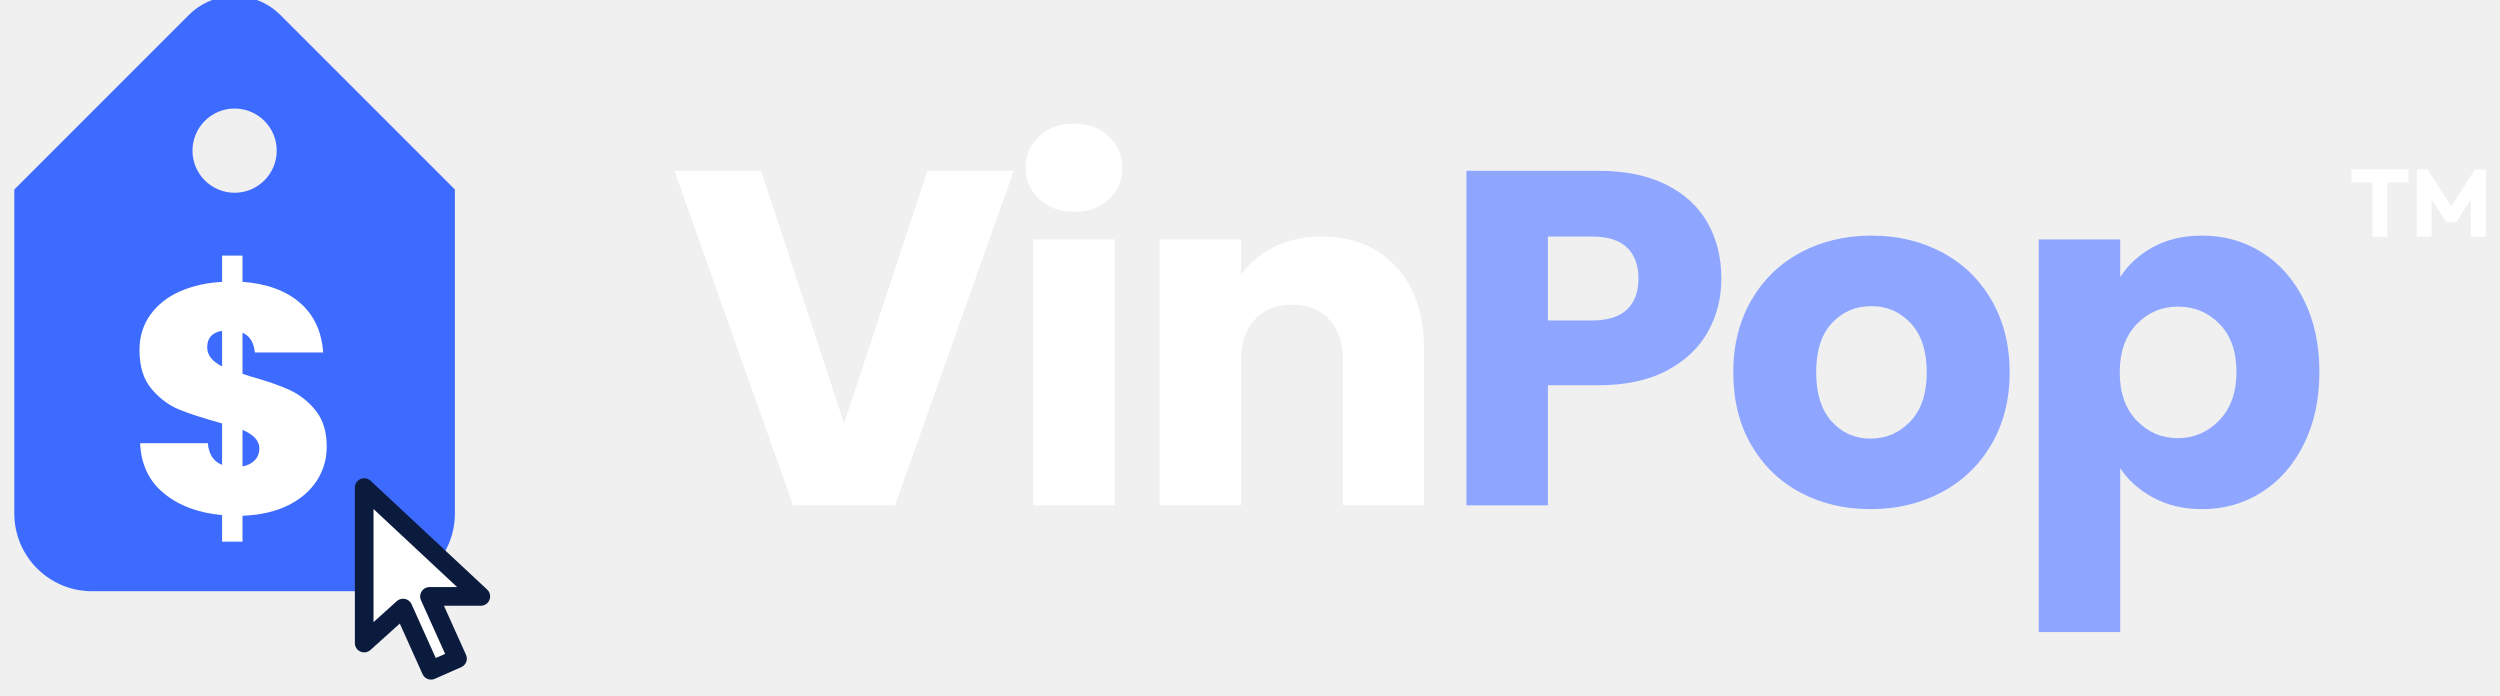
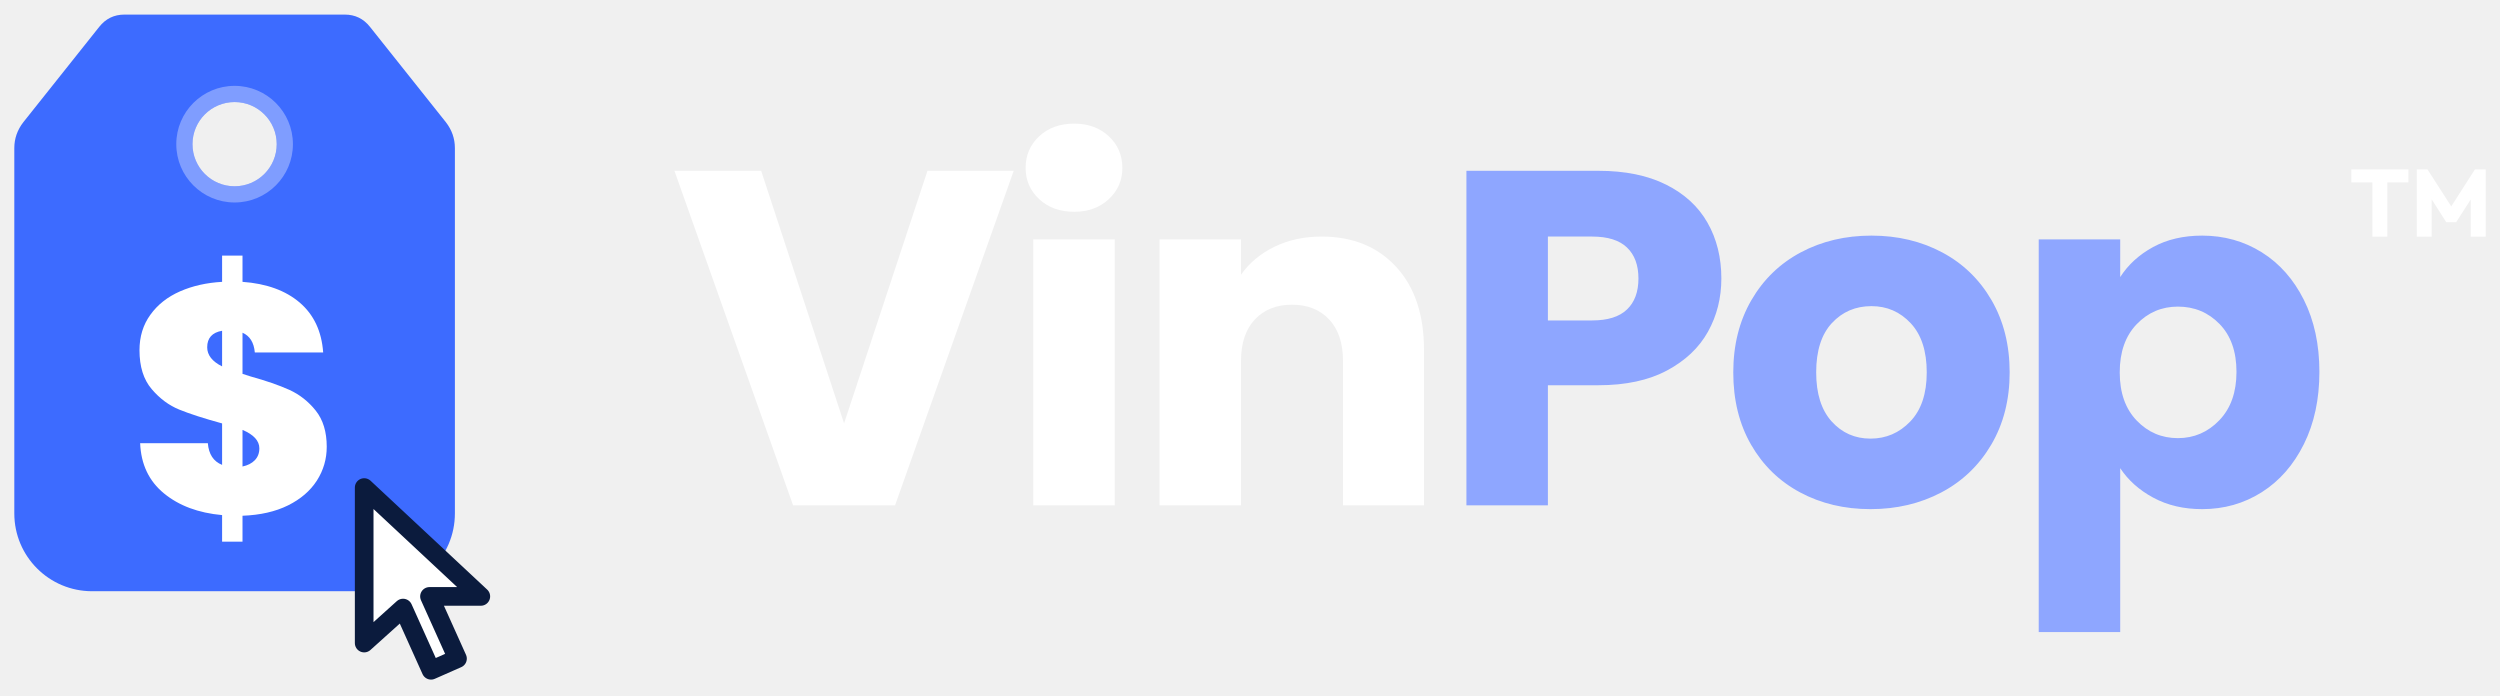
<svg xmlns="http://www.w3.org/2000/svg" viewBox="21.47 6.52 524.63 145.77" width="525" height="146" role="img" aria-label="VinPop logo">
  <g transform="translate(0.00 0.00) scale(1.35965) translate(-8 -6)">
-     <path fill-rule="evenodd" fill="#3D6BFF" d="M94 40L94 90A12 12 0 0 1 82 102L38 102A12 12 0 0 1 26 90L26 40L53 13A10 10 0 0 1 67 13Z M53.5 34A6.5 6.5 0 1 0 66.5 34A6.5 6.5 0 1 0 53.5 34Z" />
+     <path fill-rule="evenodd" fill="#3D6BFF" d="M43 13H77Q79.4 13 80.9 14.9L92.6 29.6Q94 31.4 94 33.6V90A12 12 0 0 1 82 102H38A12 12 0 0 1 26 90V33.6Q26 31.4 27.4 29.6L39.1 14.9Q40.6 13 43 13Z M53.5 33A6.5 6.5 0 1 0 66.5 33A6.5 6.5 0 1 0 53.5 33Z" />
+     <path fill-rule="evenodd" fill="#FFFFFF" fill-opacity=".34" d="M51 33A9 9 0 1 0 69 33A9 9 0 1 0 51 33Z M53.5 33A6.5 6.5 0 1 0 66.5 33A6.5 6.5 0 1 0 53.5 33Z" />
    <path fill="#FFFFFF" d="M61.22 90.35V94.35H58.07V90.25Q52.57 89.75 49.1 86.9Q45.62 84.05 45.42 79.15H55.87Q56.07 81.7 58.07 82.5V76.1Q53.87 74.95 51.47 73.97Q49.07 73 47.2 70.8Q45.32 68.6 45.32 64.8Q45.32 61.65 47 59.33Q48.67 57 51.57 55.72Q54.47 54.45 58.07 54.25V50.2H61.22V54.25Q66.77 54.65 70.05 57.45Q73.32 60.25 73.67 65.15H63.12Q62.92 62.85 61.22 62.1V68.45L62.47 68.85Q66.07 69.85 68.45 70.92Q70.82 72 72.52 74.12Q74.22 76.25 74.22 79.7Q74.22 82.55 72.7 84.92Q71.17 87.3 68.25 88.75Q65.32 90.2 61.22 90.35ZM58.07 67.3V61.8Q55.77 62.2 55.77 64.35Q55.77 66.15 58.07 67.3ZM63.82 79.95Q63.82 78.2 61.22 77.1V82.75Q62.42 82.5 63.12 81.78Q63.82 81.05 63.82 79.95Z" />
    <path transform="translate(80 86) scale(1.2)" fill="#FFFFFF" stroke="#0B1B3D" stroke-width="2.4" stroke-linejoin="round" d="M0 0L0 20L5 15.5L8.6 23.5L12 22L8.4 14L15 14Z" />
  </g>
  <path fill="#FFFFFF" d="M234.2 42.3 209.3 112.5H187.9L163 42.3H181.2L198.6 95.3L216.1 42.3Z M236.7 41.7Q236.7 37.7 239.55 35.05Q242.4 32.4 246.9 32.4Q251.3 32.4 254.15 35.05Q257 37.7 257 41.7Q257 45.6 254.15 48.25Q251.3 50.9 246.9 50.9Q242.4 50.9 239.55 48.25Q236.7 45.6 236.7 41.7ZM255.4 56.7V112.5H238.3V56.7Z M320.3 79.9V112.5H303.3V82.2Q303.3 76.6 300.4 73.5Q297.5 70.4 292.6 70.4Q287.7 70.4 284.8 73.5Q281.9 76.6 281.9 82.2V112.5H264.8V56.7H281.9V64.1Q284.5 60.4 288.9 58.25Q293.3 56.1 298.8 56.1Q308.6 56.1 314.45 62.45Q320.3 68.8 320.3 79.9Z" />
  <path fill="#8EA6FF" d="M356.9 87.3H346.3V112.5H329.2V42.3H356.9Q365.3 42.3 371.1 45.2Q376.9 48.1 379.8 53.2Q382.7 58.3 382.7 64.9Q382.7 71 379.9 76.05Q377.1 81.1 371.3 84.2Q365.5 87.3 356.9 87.3ZM365.3 64.9Q365.3 60.7 362.9 58.4Q360.5 56.1 355.6 56.1H346.3V73.7H355.6Q360.5 73.7 362.9 71.4Q365.3 69.1 365.3 64.9Z M385.2 84.6Q385.2 76 389 69.45Q392.8 62.9 399.4 59.4Q406 55.9 414.2 55.9Q422.4 55.9 429 59.4Q435.6 62.9 439.4 69.45Q443.2 76 443.2 84.6Q443.2 93.2 439.35 99.75Q435.5 106.3 428.85 109.8Q422.2 113.3 414 113.3Q405.8 113.3 399.25 109.8Q392.7 106.3 388.95 99.8Q385.2 93.3 385.2 84.6ZM425.8 84.6Q425.8 77.9 422.45 74.3Q419.1 70.7 414.2 70.7Q409.2 70.7 405.9 74.25Q402.6 77.8 402.6 84.6Q402.6 91.3 405.85 94.9Q409.1 98.5 414 98.5Q418.9 98.5 422.35 94.9Q425.8 91.3 425.8 84.6Z M483.6 55.9Q490.5 55.9 496.1 59.4Q501.7 62.9 504.95 69.4Q508.2 75.9 508.2 84.5Q508.2 93.1 504.95 99.65Q501.7 106.2 496.1 109.75Q490.5 113.3 483.6 113.3Q477.8 113.3 473.35 110.9Q468.9 108.5 466.4 104.7V139.1H449.3V56.7H466.4V64.6Q468.9 60.7 473.3 58.3Q477.7 55.9 483.6 55.9ZM478.5 70.8Q473.4 70.8 469.85 74.5Q466.3 78.2 466.3 84.6Q466.3 91 469.85 94.7Q473.4 98.4 478.5 98.4Q483.6 98.4 487.2 94.65Q490.8 90.9 490.8 84.5Q490.8 78.1 487.25 74.45Q483.7 70.8 478.5 70.8Z" />
  <path fill="#FFFFFF" d="M519.32 56.12V42.2H522.46V56.12ZM514.9 44.74V42H526.88V44.74Z M528.64 56.12V42H530.88L536.44 50.66H535.3L540.84 42H543.1V56.12H539.96V47.3L540.52 47.44L536.9 53.08H534.82L531.22 47.44L531.76 47.3V56.12Z" />
</svg>
